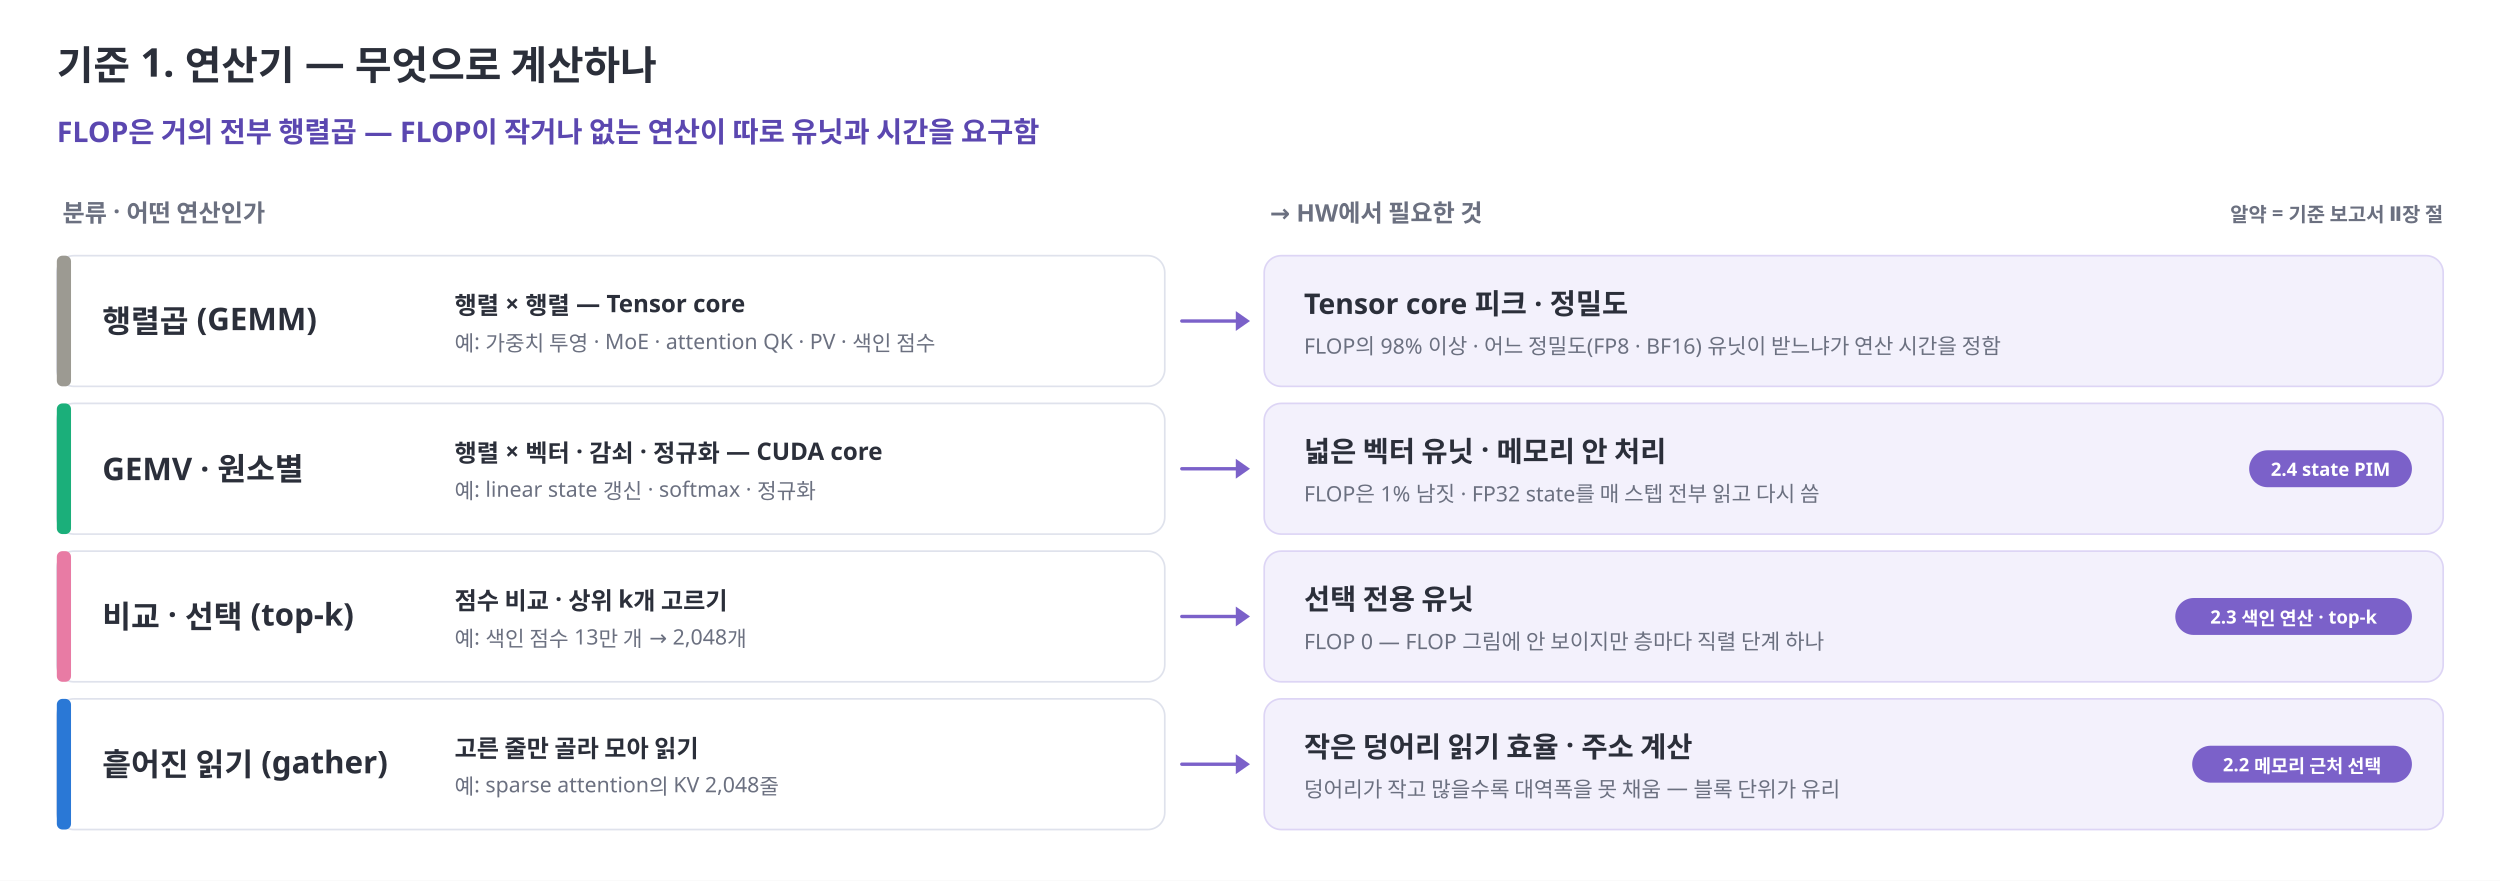
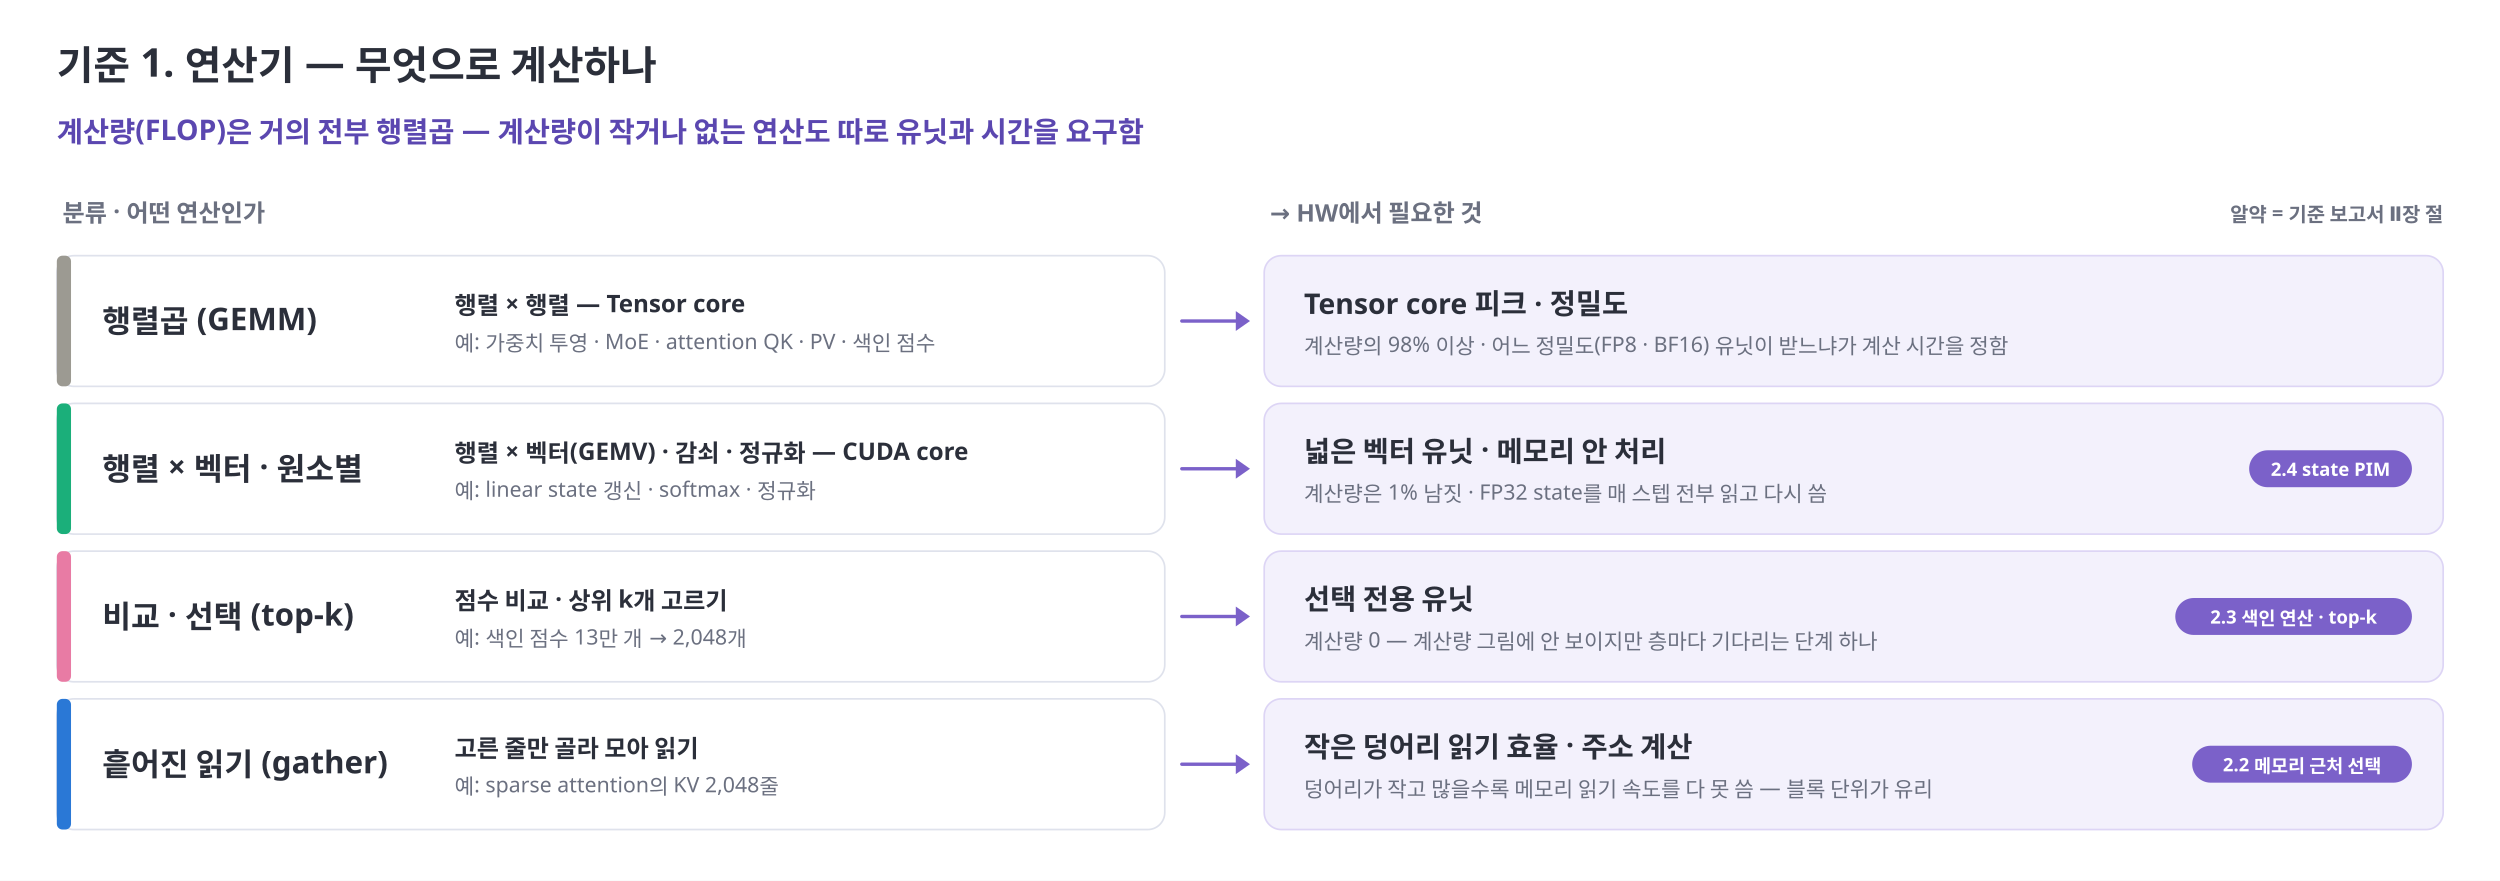
<svg xmlns="http://www.w3.org/2000/svg" viewBox="0 0 1760 620" width="1760" height="620">
  <rect width="100%" height="100%" fill="#ffffff" />
  <text x="40.0" y="56.0" font-family="'Noto Sans KR','Malgun Gothic',sans-serif" font-size="28" text-anchor="start" font-weight="800" fill="#2b2f3a">기준 1. 연산기 — 무엇으로 계산하나</text>
-   <text x="40.0" y="100.0" font-family="'Noto Sans KR','Malgun Gothic',sans-serif" font-size="20" text-anchor="start" font-weight="800" fill="#5b47b0">FLOP은 거의 전부 행렬곱 — FLOP이 작거나 없는 연산이 따로 유닛과 시간을 요구함</text>
+   <text x="40.0" y="100.0" font-family="'Noto Sans KR','Malgun Gothic',sans-serif" font-size="20" text-anchor="start" font-weight="800" fill="#5b47b0">계산량(FLOP)은 거의 전부 행렬곱 — 계산량이 작거나 없는 연산도 따로 유닛과 시간을 요구함</text>
  <text x="44.0" y="156.0" font-family="'Noto Sans KR','Malgun Gothic',sans-serif" font-size="17" text-anchor="start" font-weight="800" fill="#6b7080">분류 · 어떤 연산인가</text>
  <text x="894.0" y="156.0" font-family="'Noto Sans KR','Malgun Gothic',sans-serif" font-size="17" text-anchor="start" font-weight="800" fill="#6b7080">→ HW에서 필요한 것</text>
  <text x="1720.0" y="156.0" font-family="'Noto Sans KR','Malgun Gothic',sans-serif" font-size="14" text-anchor="end" font-weight="600" fill="#6b7080">알약 = 기준 보고서 Ⅱ장 절</text>
  <rect x="40.0" y="180.0" width="780.0" height="92.0" rx="12" fill="#ffffff" stroke="#dfe2ec" stroke-width="1.2" />
  <rect x="40.0" y="180.0" width="10.0" height="92.0" rx="4" fill="#9c9a92" stroke="none" stroke-width="1" />
  <text x="72.0" y="234.0" font-family="'Noto Sans KR','Malgun Gothic',sans-serif" font-size="22" text-anchor="start" font-weight="800" fill="#2b2f3a">행렬곱 (GEMM)</text>
  <text x="320.0" y="221.0" font-family="'Noto Sans KR','Malgun Gothic',sans-serif" font-size="17" text-anchor="start" font-weight="600" fill="#2b2f3a">행렬 × 행렬 — Tensor core</text>
  <text x="320.0" y="247.0" font-family="'Noto Sans KR','Malgun Gothic',sans-serif" font-size="15" text-anchor="start" font-weight="400" fill="#6b7080">예: 가중치 투영 · MoE · attention QK · PV · 색인 점수</text>
  <line x1="832.0" y1="226.0" x2="872.0" y2="226.0" stroke="#7b61c9" stroke-width="2.4" stroke-linecap="round" />
  <path d="M870.0,219.0 L880.0,226.0 L870.0,233.0 Z" fill="#7b61c9" />
  <rect x="890.0" y="180.0" width="830.0" height="92.0" rx="12" fill="#f3f1fc" stroke="#ddd5f5" stroke-width="1.2" />
  <text x="918.0" y="221.0" font-family="'Noto Sans KR','Malgun Gothic',sans-serif" font-size="20" text-anchor="start" font-weight="800" fill="#2b2f3a">Tensor core 피크 · 정밀도</text>
-   <text x="918.0" y="249.0" font-family="'Noto Sans KR','Malgun Gothic',sans-serif" font-size="15" text-anchor="start" font-weight="400" fill="#6b7080">FLOP의 98% 이상 · 어느 정밀도(FP8 · BF16) 유닛이 받느냐가 연산 시간을 정함</text>
+   <text x="918.0" y="249.0" font-family="'Noto Sans KR','Malgun Gothic',sans-serif" font-size="15" text-anchor="start" font-weight="400" fill="#6b7080">계산량의 98% 이상 · 어느 정밀도(FP8 · BF16) 유닛이 받느냐가 계산 시간을 정함</text>
  <rect x="40.0" y="284.0" width="780.0" height="92.0" rx="12" fill="#ffffff" stroke="#dfe2ec" stroke-width="1.2" />
  <rect x="40.0" y="284.0" width="10.0" height="92.0" rx="4" fill="#1baf7a" stroke="none" stroke-width="1" />
-   <text x="72.0" y="338.0" font-family="'Noto Sans KR','Malgun Gothic',sans-serif" font-size="22" text-anchor="start" font-weight="800" fill="#2b2f3a">GEMV · 원소별</text>
-   <text x="320.0" y="325.0" font-family="'Noto Sans KR','Malgun Gothic',sans-serif" font-size="17" text-anchor="start" font-weight="600" fill="#2b2f3a">행렬 × 벡터 · 감쇠 · 정규화 — CUDA core</text>
+   <text x="72.0" y="338.0" font-family="'Noto Sans KR','Malgun Gothic',sans-serif" font-size="22" text-anchor="start" font-weight="800" fill="#2b2f3a">행렬 × 벡터 · 원소별</text>
+   <text x="320.0" y="325.0" font-family="'Noto Sans KR','Malgun Gothic',sans-serif" font-size="17" text-anchor="start" font-weight="600" fill="#2b2f3a">행렬 × 벡터(GEMV) · 감쇠 · 정규화 — CUDA core</text>
  <text x="320.0" y="351.0" font-family="'Noto Sans KR','Malgun Gothic',sans-serif" font-size="15" text-anchor="start" font-weight="400" fill="#6b7080">예: linear state 갱신 · softmax · 정규화</text>
  <line x1="832.0" y1="330.0" x2="872.0" y2="330.0" stroke="#7b61c9" stroke-width="2.4" stroke-linecap="round" />
  <path d="M870.0,323.0 L880.0,330.0 L870.0,337.0 Z" fill="#7b61c9" />
  <rect x="890.0" y="284.0" width="830.0" height="92.0" rx="12" fill="#f3f1fc" stroke="#ddd5f5" stroke-width="1.2" />
  <text x="918.0" y="325.0" font-family="'Noto Sans KR','Malgun Gothic',sans-serif" font-size="20" text-anchor="start" font-weight="800" fill="#2b2f3a">넓은 벡터 유닛 · 메모리 안 처리</text>
-   <text x="918.0" y="353.0" font-family="'Noto Sans KR','Malgun Gothic',sans-serif" font-size="15" text-anchor="start" font-weight="400" fill="#6b7080">FLOP은 1% 남짓 · FP32 state를 매 스텝 전부 읽고 다시 씀</text>
+   <text x="918.0" y="353.0" font-family="'Noto Sans KR','Malgun Gothic',sans-serif" font-size="15" text-anchor="start" font-weight="400" fill="#6b7080">계산량은 1% 남짓 · FP32 state를 매 스텝 전부 읽고 다시 씀</text>
  <rect x="1583.4" y="317.0" width="114.6" height="26.0" rx="13" fill="#7b61c9" stroke="none" stroke-width="1.5" />
  <text x="1640.7" y="335.0" font-family="'Noto Sans KR','Malgun Gothic',sans-serif" font-size="13" text-anchor="middle" font-weight="700" fill="#ffffff">2.4 state PIM</text>
  <rect x="40.0" y="388.0" width="780.0" height="92.0" rx="12" fill="#ffffff" stroke="#dfe2ec" stroke-width="1.2" />
  <rect x="40.0" y="388.0" width="10.0" height="92.0" rx="4" fill="#e87ba4" stroke="none" stroke-width="1" />
  <text x="72.0" y="442.0" font-family="'Noto Sans KR','Malgun Gothic',sans-serif" font-size="22" text-anchor="start" font-weight="800" fill="#2b2f3a">비교 · 선택 (top-k)</text>
  <text x="320.0" y="429.0" font-family="'Noto Sans KR','Malgun Gothic',sans-serif" font-size="17" text-anchor="start" font-weight="600" fill="#2b2f3a">점수 비교 · 상위 k개 고르기</text>
  <text x="320.0" y="455.0" font-family="'Noto Sans KR','Malgun Gothic',sans-serif" font-size="15" text-anchor="start" font-weight="400" fill="#6b7080">예: 색인 점수 13만 개 → 2,048개</text>
  <line x1="832.0" y1="434.0" x2="872.0" y2="434.0" stroke="#7b61c9" stroke-width="2.4" stroke-linecap="round" />
  <path d="M870.0,427.0 L880.0,434.0 L870.0,441.0 Z" fill="#7b61c9" />
  <rect x="890.0" y="388.0" width="830.0" height="92.0" rx="12" fill="#f3f1fc" stroke="#ddd5f5" stroke-width="1.2" />
  <text x="918.0" y="429.0" font-family="'Noto Sans KR','Malgun Gothic',sans-serif" font-size="20" text-anchor="start" font-weight="800" fill="#2b2f3a">선택 전용 유닛</text>
-   <text x="918.0" y="457.0" font-family="'Noto Sans KR','Malgun Gothic',sans-serif" font-size="15" text-anchor="start" font-weight="400" fill="#6b7080">FLOP 0 — FLOP 그림에 안 보이지만 층마다 직렬 단계 하나</text>
+   <text x="918.0" y="457.0" font-family="'Noto Sans KR','Malgun Gothic',sans-serif" font-size="15" text-anchor="start" font-weight="400" fill="#6b7080">계산량 0 — 계산량 그림에 안 보이지만 층마다 기다리는 단계 하나</text>
  <rect x="1531.4" y="421.0" width="166.6" height="26.0" rx="13" fill="#7b61c9" stroke="none" stroke-width="1.5" />
  <text x="1614.7" y="439.0" font-family="'Noto Sans KR','Malgun Gothic',sans-serif" font-size="13" text-anchor="middle" font-weight="700" fill="#ffffff">2.3 색인 연산 · top-k</text>
  <rect x="40.0" y="492.0" width="780.0" height="92.0" rx="12" fill="#ffffff" stroke="#dfe2ec" stroke-width="1.2" />
  <rect x="40.0" y="492.0" width="10.0" height="92.0" rx="4" fill="#2a78d6" stroke="none" stroke-width="1" />
  <text x="72.0" y="546.0" font-family="'Noto Sans KR','Malgun Gothic',sans-serif" font-size="22" text-anchor="start" font-weight="800" fill="#2b2f3a">흩어진 읽기 (gather)</text>
  <text x="320.0" y="533.0" font-family="'Noto Sans KR','Malgun Gothic',sans-serif" font-size="17" text-anchor="start" font-weight="600" fill="#2b2f3a">고른 줄만 골라 모아 읽기</text>
  <text x="320.0" y="559.0" font-family="'Noto Sans KR','Malgun Gothic',sans-serif" font-size="15" text-anchor="start" font-weight="400" fill="#6b7080">예: sparse attention의 KV 2,048줄</text>
  <line x1="832.0" y1="538.0" x2="872.0" y2="538.0" stroke="#7b61c9" stroke-width="2.4" stroke-linecap="round" />
  <path d="M870.0,531.0 L880.0,538.0 L870.0,545.0 Z" fill="#7b61c9" />
  <rect x="890.0" y="492.0" width="830.0" height="92.0" rx="12" fill="#f3f1fc" stroke="#ddd5f5" stroke-width="1.2" />
  <text x="918.0" y="533.0" font-family="'Noto Sans KR','Malgun Gothic',sans-serif" font-size="20" text-anchor="start" font-weight="800" fill="#2b2f3a">작은 덩어리 읽기 효율 · 주소 계산</text>
-   <text x="918.0" y="561.0" font-family="'Noto Sans KR','Malgun Gothic',sans-serif" font-size="15" text-anchor="start" font-weight="400" fill="#6b7080">덩어리가 작고 많을수록 대역폭을 못 채움 — 블록 단위가 유리</text>
+   <text x="918.0" y="561.0" font-family="'Noto Sans KR','Malgun Gothic',sans-serif" font-size="15" text-anchor="start" font-weight="400" fill="#6b7080">덩어리가 작고 많을수록 메모리 읽기 속도를 다 못 씀 — 블록 단위가 유리</text>
  <rect x="1543.3" y="525.0" width="154.7" height="26.0" rx="13" fill="#7b61c9" stroke="none" stroke-width="1.5" />
  <text x="1620.7" y="543.0" font-family="'Noto Sans KR','Malgun Gothic',sans-serif" font-size="13" text-anchor="middle" font-weight="700" fill="#ffffff">2.2 메모리 근처 선택</text>
</svg>
